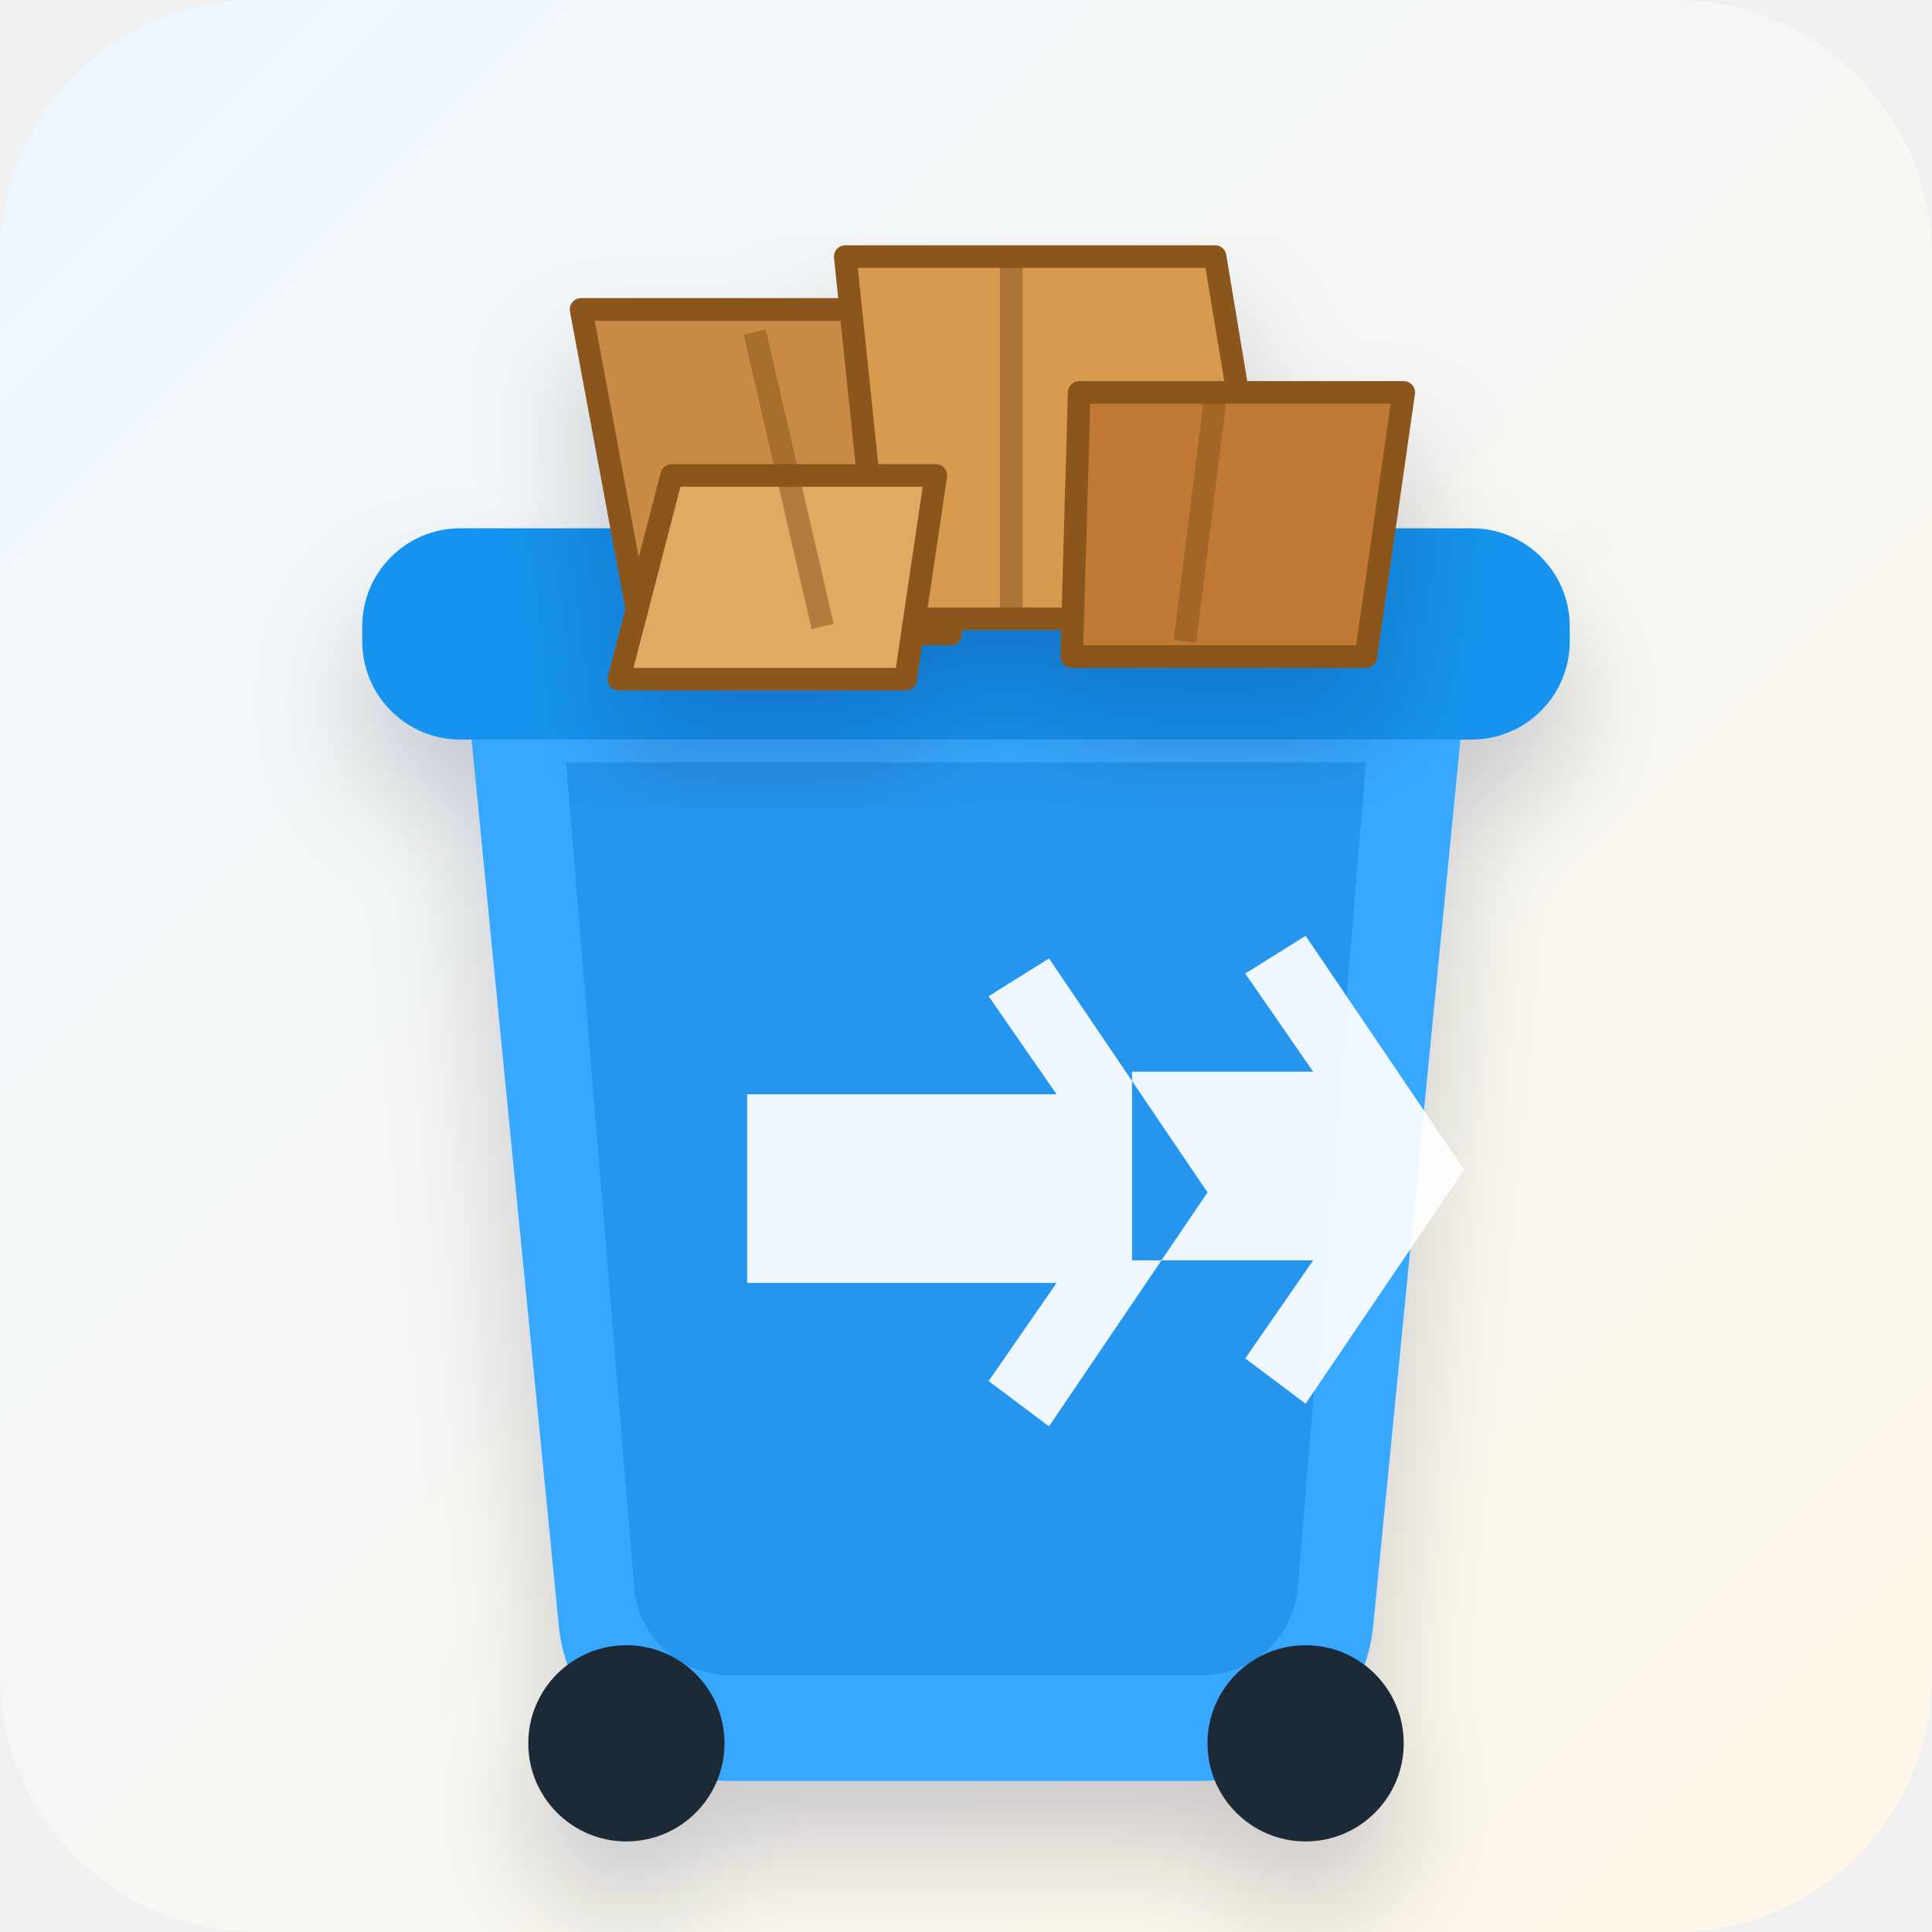
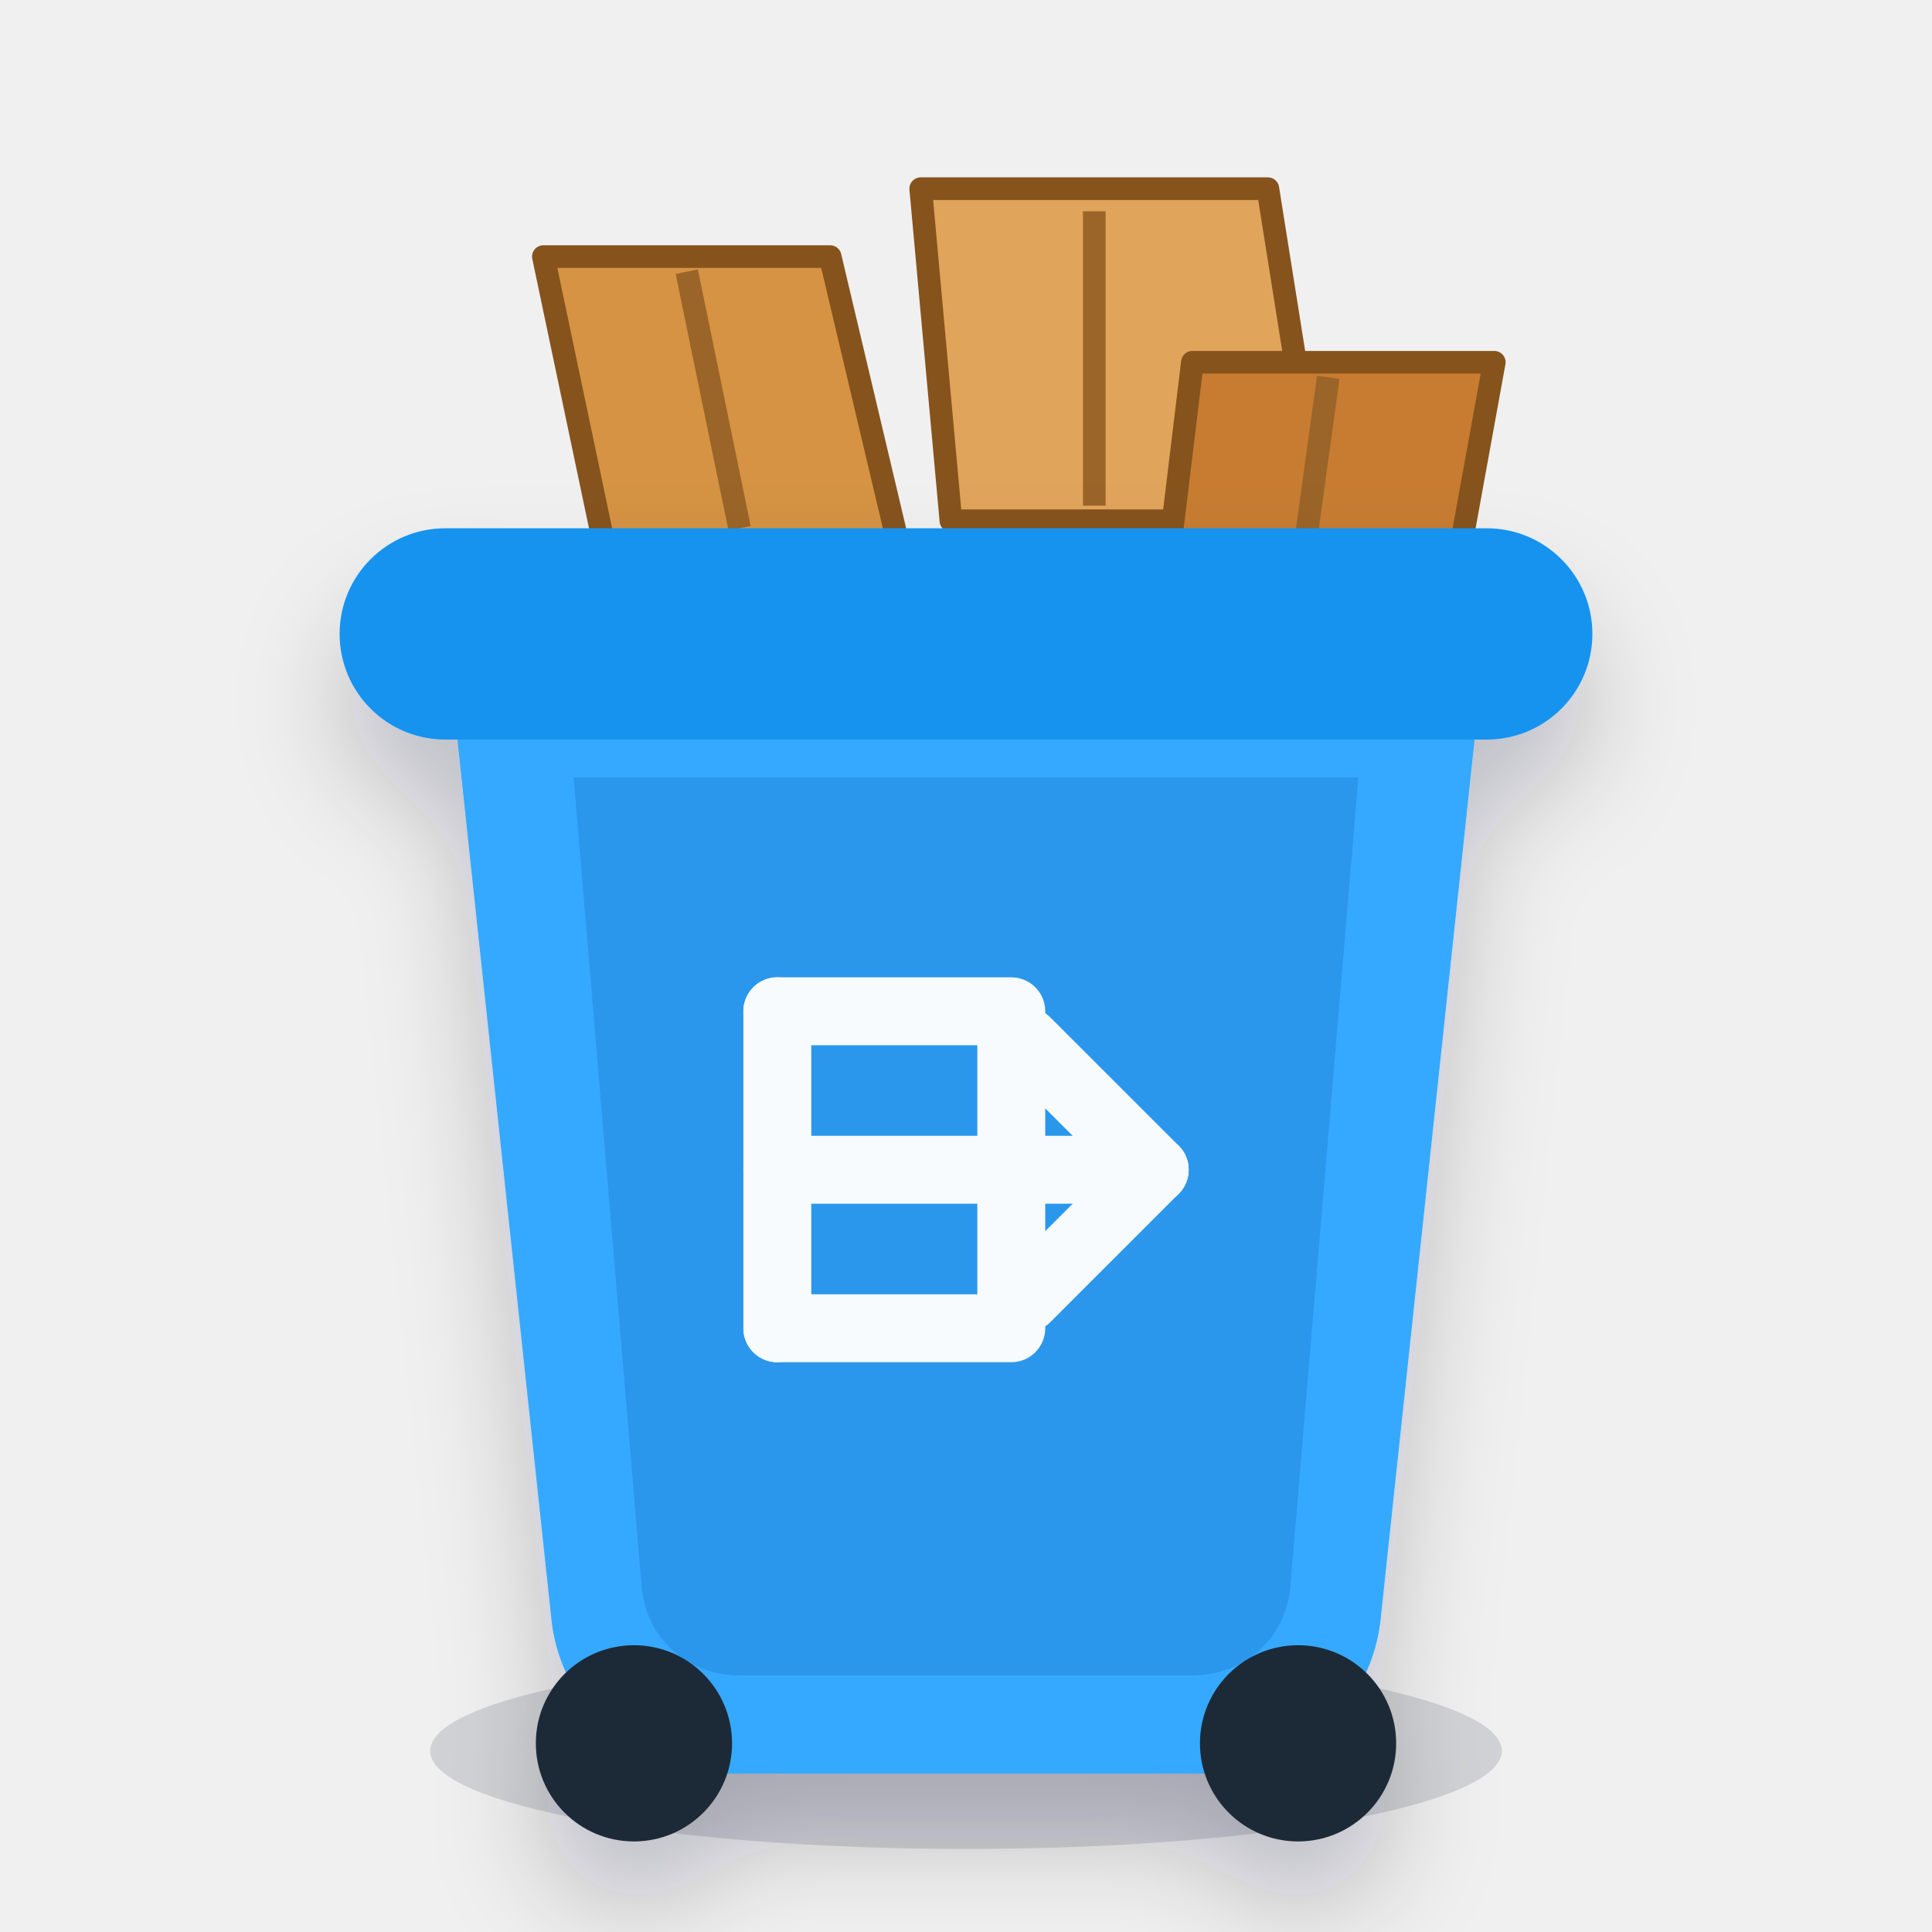
<svg xmlns="http://www.w3.org/2000/svg" viewBox="0 0 256 256" role="img" aria-label="Karton">
  <defs>
-     <linearGradient id="bg" x1="0" y1="0" x2="1" y2="1">
-       <stop stop-color="#eef7ff" />
-       <stop offset="1" stop-color="#fff7e8" />
+     <linearGradient id="bin" x1="0" y1="70" x2="0" y2="230">
+       <stop stop-color="#36a9ff" />
+       <stop offset="1" stop-color="#0871d9" />
    </linearGradient>
-     <linearGradient id="bin" x1="0" y1="28" x2="0" y2="224">
-       <stop stop-color="#38a8ff" />
-       <stop offset="1" stop-color="#0867c9" />
-     </linearGradient>
-     <filter id="s" x="-20%" y="-20%" width="140%" height="150%">
-       <feDropShadow dx="0" dy="9" stdDeviation="7" flood-color="#0f172a" flood-opacity=".18" />
+     <filter id="shadow" x="-20%" y="-20%" width="140%" height="150%">
+       <feDropShadow dx="0" dy="9" stdDeviation="7" flood-color="#0f172a" flood-opacity=".2" />
    </filter>
+     <style>
+       .fall-a{animation:fallA 2.6s ease-in-out infinite}.fall-b{animation:fallB 2.6s ease-in-out infinite .28s}.fall-c{animation:fallC 2.6s ease-in-out infinite .56s}
+       @keyframes fallA{0%{transform:translate(0,-34px) rotate(-7deg);opacity:0}18%,70%{opacity:1}78%,100%{transform:translate(0,14px) rotate(2deg);opacity:0}}
+       @keyframes fallB{0%{transform:translate(0,-40px) rotate(8deg);opacity:0}18%,70%{opacity:1}78%,100%{transform:translate(0,18px) rotate(-3deg);opacity:0}}
+       @keyframes fallC{0%{transform:translate(0,-30px) rotate(3deg);opacity:0}18%,70%{opacity:1}78%,100%{transform:translate(0,12px) rotate(6deg);opacity:0}}
+     </style>
  </defs>
-   <rect width="256" height="256" rx="34" fill="url(#bg)" />
-   <g filter="url(#s)">
-     <path d="M61 83h134l-13 132c-1 12-11 21-23 21H97c-12 0-22-9-23-21L61 83Z" fill="url(#bin)" />
-     <rect x="48" y="70" width="160" height="28" rx="13" fill="#1593ef" />
-     <path d="M75 101h106l-9 109c-.5 7-6 12-13 12H97c-7 0-12.5-5-13-12L75 101Z" fill="#0b75d1" opacity=".38" />
-     <circle cx="83" cy="231" r="13" fill="#1f2937" />
-     <circle cx="173" cy="231" r="13" fill="#1f2937" />
+   <ellipse cx="128" cy="232" rx="71" ry="13" fill="#0f172a" opacity=".14" />
+   <g class="fall-a" transform-origin="92 76">
+     <path d="M72 34h38l9 38H80Z" fill="#d59343" stroke="#86531d" stroke-width="3" stroke-linejoin="round" />
+     <path d="M91 36l7 34" stroke="#9b6428" stroke-width="3" />
  </g>
-   <g stroke="#8a561e" stroke-width="3" stroke-linejoin="round" filter="url(#s)">
-     <path d="M77 41h38l11 43H85Z" fill="#c98b45" />
-     <path d="M112 34h49l8 48h-52Z" fill="#d79a50" />
-     <path d="M143 52h43l-5 35h-39Z" fill="#c17a34" />
-     <path d="M89 63h35l-4 27H82Z" fill="#e1aa63" />
-     <path d="M134 35v47M100 44l9 39M161 53l-4 32" fill="none" opacity=".55" />
+   <g class="fall-b" transform-origin="138 66">
+     <path d="M122 25h46l7 44h-49Z" fill="#e0a45b" stroke="#86531d" stroke-width="3" stroke-linejoin="round" />
+     <path d="M145 28v39" stroke="#9b6428" stroke-width="3" />
  </g>
-   <path d="M116 145h24l-9-13 8-5 21 31-21 31-8-6 9-13h-41v-25h17Zm34 22h24l-9 13 8 6 21-31-21-31-8 5 9 13h-24v25Z" fill="white" opacity=".92" />
+   <g class="fall-c" transform-origin="171 82">
+     <path d="M158 48h40l-6 33h-38Z" fill="#c77c31" stroke="#86531d" stroke-width="3" stroke-linejoin="round" />
+     <path d="M176 50l-4 29" stroke="#9b6428" stroke-width="3" />
+   </g>
+   <g filter="url(#shadow)">
+     <path d="M59 83h138l-14 131c-1 12-11 21-23 21H96c-12 0-22-9-23-21L59 83Z" fill="url(#bin)" />
+     <rect x="45" y="70" width="166" height="28" rx="14" fill="#1593ef" />
+     <path d="M76 103h104l-9 107c-.5 7-6 12-13 12H98c-7 0-12.5-5-13-12Z" fill="#075fb6" opacity=".25" />
+     <circle cx="84" cy="231" r="13" fill="#1f2937" />
+     <circle cx="172" cy="231" r="13" fill="#1f2937" />
+   </g>
+   <g fill="none" stroke="#fff" stroke-width="9" stroke-linecap="round" stroke-linejoin="round" opacity=".96">
+     <path d="M103 155h50" />
+     <path d="M153 155l-17-17" />
+     <path d="M153 155l-17 17" />
+     <path d="M103 134v42" />
+     <path d="M103 134h31v42h-31" />
+   </g>
</svg>
